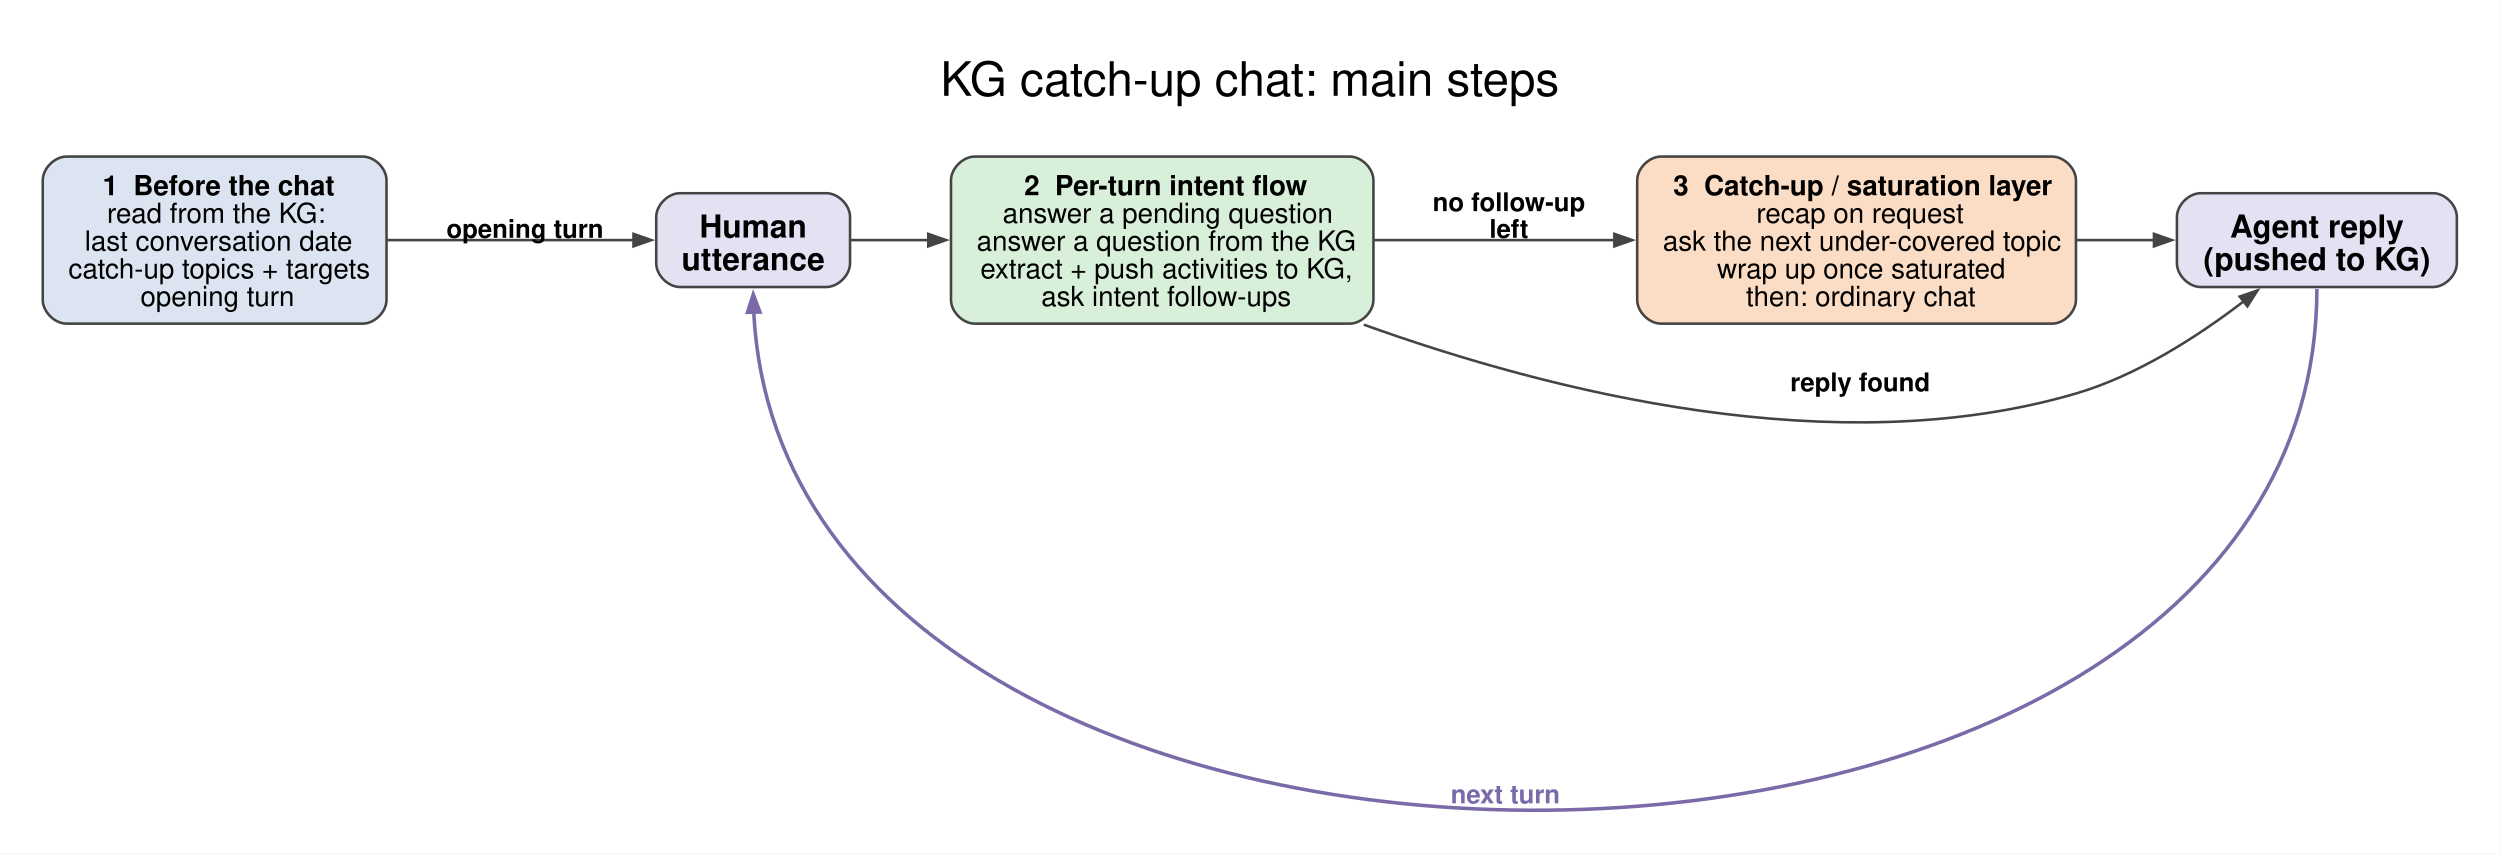
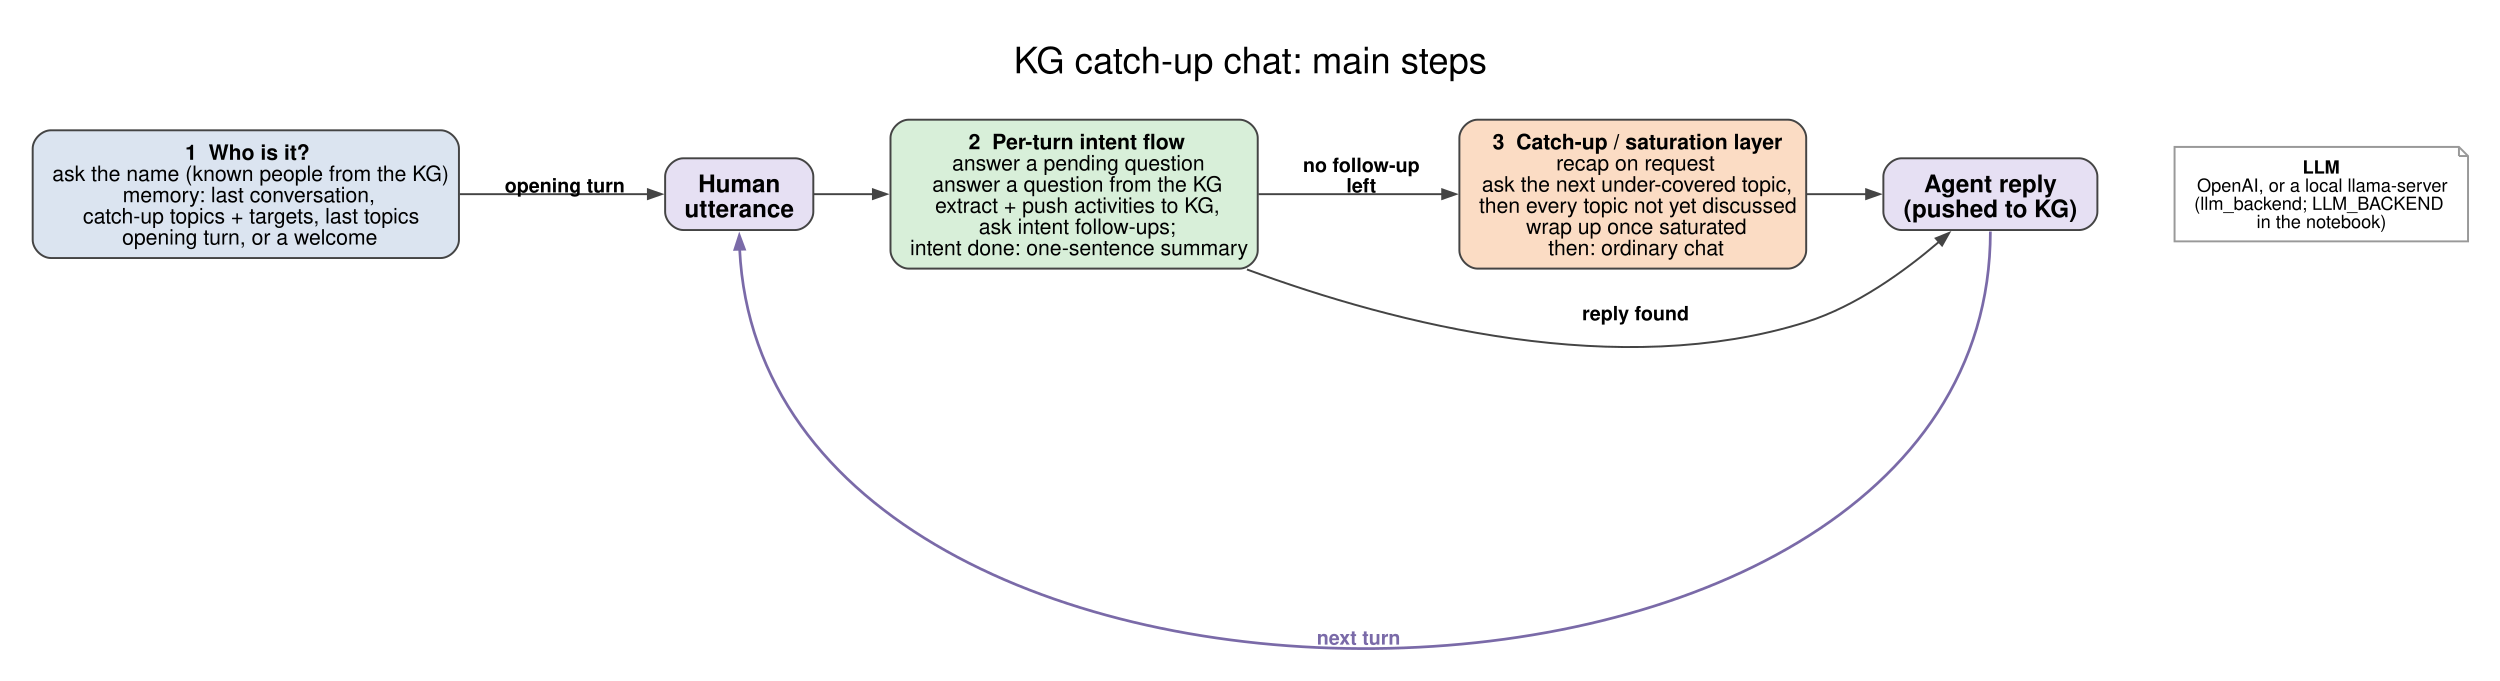
- <svg xmlns="http://www.w3.org/2000/svg" width="1263pt" height="431pt" viewBox="0.00 0.00 1263.00 431.00">
-   <g id="graph0" class="graph" transform="scale(1 1) rotate(0) translate(21.6 409.55)">
-     <polygon fill="white" stroke="none" points="-21.6,21.6 -21.6,-409.55 1241.2,-409.55 1241.2,21.6 -21.6,21.6" />
-     <text xml:space="preserve" text-anchor="middle" x="609.8" y="-361.15" font-family="Helvetica,sans-Serif" font-size="24.00">KG catch-up chat: main steps</text>
-     <text xml:space="preserve" text-anchor="middle" x="609.8" y="-336.4" font-family="Helvetica,sans-Serif" font-size="24.00"> </text>
+ <svg xmlns="http://www.w3.org/2000/svg" width="1652pt" height="450pt" viewBox="0.00 0.00 1652.00 450.00">
+   <g id="graph0" class="graph" transform="scale(1 1) rotate(0) translate(21.6 428.8)">
+     <polygon fill="white" stroke="none" points="-21.6,21.6 -21.6,-428.8 1630.87,-428.8 1630.87,21.6 -21.6,21.6" />
+     <text xml:space="preserve" text-anchor="middle" x="804.64" y="-380.4" font-family="Helvetica,sans-Serif" font-size="24.00">KG catch-up chat: main steps</text>
+     <text xml:space="preserve" text-anchor="middle" x="804.64" y="-355.65" font-family="Helvetica,sans-Serif" font-size="24.00"> </text>
    <g id="node1" class="node">
-       <path fill="#dbe4f0" stroke="#444444" stroke-width="1.3" d="M161.67,-330.45C161.67,-330.45 12,-330.45 12,-330.45 6,-330.45 0,-324.45 0,-318.45 0,-318.45 0,-258.05 0,-258.05 0,-252.05 6,-246.05 12,-246.05 12,-246.05 161.67,-246.05 161.67,-246.05 167.67,-246.05 173.67,-252.05 173.67,-258.05 173.67,-258.05 173.67,-318.45 173.67,-318.45 173.67,-324.45 167.67,-330.45 161.67,-330.45" />
-       <text xml:space="preserve" text-anchor="start" x="30.21" y="-310.95" font-family="Helvetica,sans-Serif" font-weight="bold" font-size="14.00">1  Before the chat</text>
-       <text xml:space="preserve" text-anchor="start" x="32.46" y="-296.95" font-family="Helvetica,sans-Serif" font-size="14.00">read from the KG:</text>
-       <text xml:space="preserve" text-anchor="start" x="21.21" y="-282.95" font-family="Helvetica,sans-Serif" font-size="14.00">last conversation date</text>
-       <text xml:space="preserve" text-anchor="start" x="12.96" y="-268.95" font-family="Helvetica,sans-Serif" font-size="14.00">catch-up topics + targets</text>
-       <text xml:space="preserve" text-anchor="start" x="49.34" y="-254.95" font-family="Helvetica,sans-Serif" font-size="14.00">opening turn</text>
+       <path fill="#dbe4f0" stroke="#444444" stroke-width="1.3" d="M269.67,-342.7C269.67,-342.7 12,-342.7 12,-342.7 6,-342.7 0,-336.7 0,-330.7 0,-330.7 0,-270.3 0,-270.3 0,-264.3 6,-258.3 12,-258.3 12,-258.3 269.67,-258.3 269.67,-258.3 275.67,-258.3 281.67,-264.3 281.67,-270.3 281.67,-270.3 281.67,-330.7 281.67,-330.7 281.67,-336.7 275.67,-342.7 269.67,-342.7" />
+       <text xml:space="preserve" text-anchor="start" x="100.71" y="-323.2" font-family="Helvetica,sans-Serif" font-weight="bold" font-size="14.00">1  Who is it?</text>
+       <text xml:space="preserve" text-anchor="start" x="12.96" y="-309.2" font-family="Helvetica,sans-Serif" font-size="14.00">ask the name (known people from the KG)</text>
+       <text xml:space="preserve" text-anchor="start" x="59.46" y="-295.2" font-family="Helvetica,sans-Serif" font-size="14.00">memory: last conversation,</text>
+       <text xml:space="preserve" text-anchor="start" x="33.21" y="-281.2" font-family="Helvetica,sans-Serif" font-size="14.00">catch-up topics + targets, last topics</text>
+       <text xml:space="preserve" text-anchor="start" x="59.09" y="-267.2" font-family="Helvetica,sans-Serif" font-size="14.00">opening turn, or a welcome</text>
    </g>
    <g id="node2" class="node">
-       <path fill="#e6e0f3" stroke="#444444" stroke-width="1.3" d="M395.84,-311.95C395.84,-311.95 321.92,-311.95 321.92,-311.95 315.92,-311.95 309.92,-305.95 309.92,-299.95 309.92,-299.95 309.92,-276.55 309.92,-276.55 309.92,-270.55 315.92,-264.55 321.92,-264.55 321.92,-264.55 395.84,-264.55 395.84,-264.55 401.84,-264.55 407.84,-270.55 407.84,-276.55 407.84,-276.55 407.84,-299.95 407.84,-299.95 407.84,-305.95 401.84,-311.95 395.84,-311.95" />
-       <text xml:space="preserve" text-anchor="middle" x="358.88" y="-289.55" font-family="Helvetica,sans-Serif" font-weight="bold" font-size="16.00">Human</text>
-       <text xml:space="preserve" text-anchor="middle" x="358.88" y="-273.05" font-family="Helvetica,sans-Serif" font-weight="bold" font-size="16.00">utterance</text>
+       <path fill="#e6e0f3" stroke="#444444" stroke-width="1.3" d="M503.84,-324.2C503.84,-324.2 429.92,-324.2 429.92,-324.2 423.92,-324.2 417.92,-318.2 417.92,-312.2 417.92,-312.2 417.92,-288.8 417.92,-288.8 417.92,-282.8 423.92,-276.8 429.92,-276.8 429.92,-276.8 503.84,-276.8 503.84,-276.8 509.84,-276.8 515.84,-282.8 515.84,-288.8 515.84,-288.8 515.84,-312.2 515.84,-312.2 515.84,-318.2 509.84,-324.2 503.84,-324.2" />
+       <text xml:space="preserve" text-anchor="middle" x="466.88" y="-301.8" font-family="Helvetica,sans-Serif" font-weight="bold" font-size="16.00">Human</text>
+       <text xml:space="preserve" text-anchor="middle" x="466.88" y="-285.3" font-family="Helvetica,sans-Serif" font-weight="bold" font-size="16.00">utterance</text>
    </g>
    <g id="edge1" class="edge">
-       <path fill="none" stroke="#444444" stroke-width="1.3" d="M174.02,-288.25C214.59,-288.25 261.95,-288.25 298.45,-288.25" />
-       <polygon fill="#444444" stroke="#444444" stroke-width="1.3" points="298.44,-291.4 307.44,-288.25 298.44,-285.1 298.44,-291.4" />
-       <text xml:space="preserve" text-anchor="middle" x="241.8" y="-289.4" font-family="Helvetica,sans-Serif" font-weight="bold" font-size="13.00"> opening turn</text>
+       <path fill="none" stroke="#444444" stroke-width="1.3" d="M282.08,-300.5C325.76,-300.5 371.59,-300.5 406.56,-300.5" />
+       <polygon fill="#444444" stroke="#444444" stroke-width="1.3" points="406.55,-303.65 415.55,-300.5 406.55,-297.35 406.55,-303.65" />
+       <text xml:space="preserve" text-anchor="middle" x="349.8" y="-301.65" font-family="Helvetica,sans-Serif" font-weight="bold" font-size="13.00"> opening turn</text>
    </g>
    <g id="node3" class="node">
-       <path fill="#d8efd9" stroke="#444444" stroke-width="1.3" d="M660.26,-330.45C660.26,-330.45 470.84,-330.45 470.84,-330.45 464.84,-330.45 458.84,-324.45 458.84,-318.45 458.84,-318.45 458.84,-258.05 458.84,-258.05 458.84,-252.05 464.84,-246.05 470.84,-246.05 470.84,-246.05 660.26,-246.05 660.26,-246.05 666.26,-246.05 672.26,-252.05 672.26,-258.05 672.26,-258.05 672.26,-318.45 672.26,-318.45 672.26,-324.45 666.26,-330.45 660.26,-330.45" />
-       <text xml:space="preserve" text-anchor="start" x="495.8" y="-310.95" font-family="Helvetica,sans-Serif" font-weight="bold" font-size="14.00">2  Per-turn intent flow</text>
-       <text xml:space="preserve" text-anchor="start" x="484.93" y="-296.95" font-family="Helvetica,sans-Serif" font-size="14.00">answer a pending question</text>
-       <text xml:space="preserve" text-anchor="start" x="471.8" y="-282.95" font-family="Helvetica,sans-Serif" font-size="14.00">answer a question from the KG</text>
-       <text xml:space="preserve" text-anchor="start" x="473.68" y="-268.95" font-family="Helvetica,sans-Serif" font-size="14.00">extract + push activities to KG,</text>
-       <text xml:space="preserve" text-anchor="start" x="504.43" y="-254.95" font-family="Helvetica,sans-Serif" font-size="14.00">ask intent follow-ups</text>
+       <path fill="#d8efd9" stroke="#444444" stroke-width="1.3" d="M797.51,-349.7C797.51,-349.7 578.84,-349.7 578.84,-349.7 572.84,-349.7 566.84,-343.7 566.84,-337.7 566.84,-337.7 566.84,-263.3 566.84,-263.3 566.84,-257.3 572.84,-251.3 578.84,-251.3 578.84,-251.3 797.51,-251.3 797.51,-251.3 803.51,-251.3 809.51,-257.3 809.51,-263.3 809.51,-263.3 809.51,-337.7 809.51,-337.7 809.51,-343.7 803.51,-349.7 797.51,-349.7" />
+       <text xml:space="preserve" text-anchor="start" x="618.43" y="-330.2" font-family="Helvetica,sans-Serif" font-weight="bold" font-size="14.00">2  Per-turn intent flow</text>
+       <text xml:space="preserve" text-anchor="start" x="607.55" y="-316.2" font-family="Helvetica,sans-Serif" font-size="14.00">answer a pending question</text>
+       <text xml:space="preserve" text-anchor="start" x="594.43" y="-302.2" font-family="Helvetica,sans-Serif" font-size="14.00">answer a question from the KG</text>
+       <text xml:space="preserve" text-anchor="start" x="596.3" y="-288.2" font-family="Helvetica,sans-Serif" font-size="14.00">extract + push activities to KG,</text>
+       <text xml:space="preserve" text-anchor="start" x="625.18" y="-274.2" font-family="Helvetica,sans-Serif" font-size="14.00">ask intent follow-ups;</text>
+       <text xml:space="preserve" text-anchor="start" x="579.8" y="-260.2" font-family="Helvetica,sans-Serif" font-size="14.00">intent done: one-sentence summary</text>
    </g>
    <g id="edge2" class="edge">
-       <path fill="none" stroke="#444444" stroke-width="1.3" d="M408.38,-288.25C420.44,-288.25 433.89,-288.25 447.7,-288.25" />
-       <polygon fill="#444444" stroke="#444444" stroke-width="1.3" points="447.35,-291.4 456.35,-288.25 447.35,-285.1 447.35,-291.4" />
+       <path fill="none" stroke="#444444" stroke-width="1.3" d="M516.28,-300.5C528.24,-300.5 541.63,-300.5 555.51,-300.5" />
+       <polygon fill="#444444" stroke="#444444" stroke-width="1.3" points="555.24,-303.65 564.24,-300.5 555.24,-297.35 555.24,-303.65" />
    </g>
    <g id="node4" class="node">
-       <path fill="#fbdcc4" stroke="#444444" stroke-width="1.3" d="M1015.18,-330.45C1015.18,-330.45 817.51,-330.45 817.51,-330.45 811.51,-330.45 805.51,-324.45 805.51,-318.45 805.51,-318.45 805.51,-258.05 805.51,-258.05 805.51,-252.05 811.51,-246.05 817.51,-246.05 817.51,-246.05 1015.18,-246.05 1015.18,-246.05 1021.18,-246.05 1027.18,-252.05 1027.18,-258.05 1027.18,-258.05 1027.18,-318.45 1027.18,-318.45 1027.18,-324.45 1021.18,-330.45 1015.18,-330.45" />
-       <text xml:space="preserve" text-anchor="start" x="823.72" y="-310.95" font-family="Helvetica,sans-Serif" font-weight="bold" font-size="14.00">3  Catch-up / saturation layer</text>
-       <text xml:space="preserve" text-anchor="start" x="865.72" y="-296.95" font-family="Helvetica,sans-Serif" font-size="14.00">recap on request</text>
-       <text xml:space="preserve" text-anchor="start" x="818.47" y="-282.95" font-family="Helvetica,sans-Serif" font-size="14.00">ask the next under-covered topic</text>
-       <text xml:space="preserve" text-anchor="start" x="845.85" y="-268.95" font-family="Helvetica,sans-Serif" font-size="14.00">wrap up once saturated</text>
-       <text xml:space="preserve" text-anchor="start" x="860.47" y="-254.95" font-family="Helvetica,sans-Serif" font-size="14.00">then: ordinary chat</text>
+       <path fill="#fbdcc4" stroke="#444444" stroke-width="1.3" d="M1159.93,-349.7C1159.93,-349.7 954.76,-349.7 954.76,-349.7 948.76,-349.7 942.76,-343.7 942.76,-337.7 942.76,-337.7 942.76,-263.3 942.76,-263.3 942.76,-257.3 948.76,-251.3 954.76,-251.3 954.76,-251.3 1159.93,-251.3 1159.93,-251.3 1165.93,-251.3 1171.93,-257.3 1171.93,-263.3 1171.93,-263.3 1171.93,-337.7 1171.93,-337.7 1171.93,-343.7 1165.93,-349.7 1159.93,-349.7" />
+       <text xml:space="preserve" text-anchor="start" x="964.72" y="-330.2" font-family="Helvetica,sans-Serif" font-weight="bold" font-size="14.00">3  Catch-up / saturation layer</text>
+       <text xml:space="preserve" text-anchor="start" x="1006.72" y="-316.2" font-family="Helvetica,sans-Serif" font-size="14.00">recap on request</text>
+       <text xml:space="preserve" text-anchor="start" x="957.6" y="-302.2" font-family="Helvetica,sans-Serif" font-size="14.00">ask the next under-covered topic,</text>
+       <text xml:space="preserve" text-anchor="start" x="955.72" y="-288.2" font-family="Helvetica,sans-Serif" font-size="14.00">then every topic not yet discussed</text>
+       <text xml:space="preserve" text-anchor="start" x="986.85" y="-274.2" font-family="Helvetica,sans-Serif" font-size="14.00">wrap up once saturated</text>
+       <text xml:space="preserve" text-anchor="start" x="1001.47" y="-260.2" font-family="Helvetica,sans-Serif" font-size="14.00">then: ordinary chat</text>
    </g>
    <g id="edge3" class="edge">
-       <path fill="none" stroke="#444444" stroke-width="1.3" d="M672.62,-288.25C710.99,-288.25 754.6,-288.25 794.17,-288.25" />
-       <polygon fill="#444444" stroke="#444444" stroke-width="1.3" points="793.98,-291.4 802.98,-288.25 793.98,-285.1 793.98,-291.4" />
-       <text xml:space="preserve" text-anchor="middle" x="738.89" y="-302.9" font-family="Helvetica,sans-Serif" font-weight="bold" font-size="13.00"> no follow-up</text>
-       <text xml:space="preserve" text-anchor="middle" x="738.89" y="-289.4" font-family="Helvetica,sans-Serif" font-weight="bold" font-size="13.00"> left</text>
+       <path fill="none" stroke="#444444" stroke-width="1.3" d="M809.91,-300.5C848.88,-300.5 892.16,-300.5 931.43,-300.5" />
+       <polygon fill="#444444" stroke="#444444" stroke-width="1.3" points="931.42,-303.65 940.42,-300.5 931.42,-297.35 931.42,-303.65" />
+       <text xml:space="preserve" text-anchor="middle" x="876.14" y="-315.15" font-family="Helvetica,sans-Serif" font-weight="bold" font-size="13.00"> no follow-up</text>
+       <text xml:space="preserve" text-anchor="middle" x="876.14" y="-301.65" font-family="Helvetica,sans-Serif" font-weight="bold" font-size="13.00"> left</text>
    </g>
    <g id="node5" class="node">
-       <path fill="#e6e0f3" stroke="#444444" stroke-width="1.3" d="M1207.6,-311.95C1207.6,-311.95 1090.18,-311.95 1090.18,-311.95 1084.18,-311.95 1078.18,-305.95 1078.18,-299.95 1078.18,-299.95 1078.18,-276.55 1078.18,-276.55 1078.18,-270.55 1084.18,-264.55 1090.18,-264.55 1090.18,-264.55 1207.6,-264.55 1207.6,-264.55 1213.6,-264.55 1219.6,-270.55 1219.6,-276.55 1219.6,-276.55 1219.6,-299.95 1219.6,-299.95 1219.6,-305.95 1213.6,-311.95 1207.6,-311.95" />
-       <text xml:space="preserve" text-anchor="middle" x="1148.89" y="-289.55" font-family="Helvetica,sans-Serif" font-weight="bold" font-size="16.00">Agent reply</text>
-       <text xml:space="preserve" text-anchor="middle" x="1148.89" y="-273.05" font-family="Helvetica,sans-Serif" font-weight="bold" font-size="16.00">(pushed to KG)</text>
+       <path fill="#e6e0f3" stroke="#444444" stroke-width="1.3" d="M1352.35,-324.2C1352.35,-324.2 1234.93,-324.2 1234.93,-324.2 1228.93,-324.2 1222.93,-318.2 1222.93,-312.2 1222.93,-312.2 1222.93,-288.8 1222.93,-288.8 1222.93,-282.8 1228.93,-276.8 1234.93,-276.8 1234.93,-276.8 1352.35,-276.8 1352.35,-276.8 1358.35,-276.8 1364.35,-282.8 1364.35,-288.8 1364.35,-288.8 1364.35,-312.2 1364.35,-312.2 1364.35,-318.2 1358.35,-324.2 1352.35,-324.2" />
+       <text xml:space="preserve" text-anchor="middle" x="1293.64" y="-301.8" font-family="Helvetica,sans-Serif" font-weight="bold" font-size="16.00">Agent reply</text>
+       <text xml:space="preserve" text-anchor="middle" x="1293.64" y="-285.3" font-family="Helvetica,sans-Serif" font-weight="bold" font-size="16.00">(pushed to KG)</text>
+     </g>
+     <g id="edge6" class="edge">
+       <path fill="none" stroke="#444444" stroke-width="1.3" d="M802.39,-250.74C901.52,-214.2 1048.58,-177.12 1171.93,-216 1205.03,-226.43 1236.95,-249.54 1259.64,-268.96" />
+       <polygon fill="#444444" stroke="#444444" stroke-width="1.3" points="1257.55,-271.31 1266.39,-274.89 1261.71,-266.58 1257.55,-271.31" />
+       <text xml:space="preserve" text-anchor="middle" x="1057.35" y="-217.15" font-family="Helvetica,sans-Serif" font-weight="bold" font-size="13.00"> reply found</text>
    </g>
    <g id="edge5" class="edge">
-       <path fill="none" stroke="#444444" stroke-width="1.3" d="M667.38,-245.54C761.76,-211.59 905.98,-175.19 1027.18,-210.75 1058.4,-219.91 1089.2,-239.9 1111.87,-257.29" />
-       <polygon fill="#444444" stroke="#444444" stroke-width="1.3" points="1109.88,-259.74 1118.9,-262.83 1113.78,-254.79 1109.88,-259.74" />
-       <text xml:space="preserve" text-anchor="middle" x="916.35" y="-211.9" font-family="Helvetica,sans-Serif" font-weight="bold" font-size="13.00"> reply found</text>
+       <path fill="none" stroke="#444444" stroke-width="1.3" d="M1172.4,-300.5C1185.64,-300.5 1198.92,-300.5 1211.58,-300.5" />
+       <polygon fill="#444444" stroke="#444444" stroke-width="1.3" points="1211.56,-303.65 1220.56,-300.5 1211.56,-297.35 1211.56,-303.65" />
    </g>
-     <g id="edge4" class="edge">
-       <path fill="none" stroke="#444444" stroke-width="1.3" d="M1027.55,-288.25C1040.72,-288.25 1053.97,-288.25 1066.62,-288.25" />
-       <polygon fill="#444444" stroke="#444444" stroke-width="1.3" points="1066.59,-291.4 1075.59,-288.25 1066.59,-285.1 1066.59,-291.4" />
+     <g id="edge7" class="edge">
+       <path fill="none" stroke="#7a6aa8" stroke-width="1.8" d="M1293.64,-275.8C1293.64,87.7 484.55,91.61 467.16,-264.08" />
+       <polygon fill="#7a6aa8" stroke="#7a6aa8" stroke-width="1.8" points="464.02,-264 466.95,-273.08 470.31,-264.15 464.02,-264" />
+       <text xml:space="preserve" text-anchor="middle" x="876.14" y="-2.83" font-family="Helvetica,sans-Serif" font-weight="bold" font-size="13.00" fill="#7a6aa8">next turn</text>
    </g>
-     <g id="edge6" class="edge">
-       <path fill="none" stroke="#7a6aa8" stroke-width="1.8" d="M1148.89,-263.55C1148.89,83.63 376.52,87.52 359.18,-251.85" />
-       <polygon fill="#7a6aa8" stroke="#7a6aa8" stroke-width="1.8" points="356.03,-251.75 358.95,-260.82 362.33,-251.91 356.03,-251.75" />
-       <text xml:space="preserve" text-anchor="middle" x="738.89" y="-3.7" font-family="Helvetica,sans-Serif" font-weight="bold" font-size="13.00" fill="#7a6aa8">next turn</text>
+     <g id="node6" class="node">
+       <polygon fill="#ffffff" stroke="#999999" stroke-width="1.3" points="1603.27,-331.7 1415.35,-331.7 1415.35,-269.3 1609.27,-269.3 1609.27,-325.7 1603.27,-331.7" />
+       <polyline fill="none" stroke="#999999" stroke-width="1.3" points="1603.27,-331.7 1603.27,-325.7" />
+       <polyline fill="none" stroke="#999999" stroke-width="1.3" points="1609.27,-325.7 1603.27,-325.7" />
+       <text xml:space="preserve" text-anchor="start" x="1499.94" y="-314.1" font-family="Helvetica,sans-Serif" font-weight="bold" font-size="12.00">LLM</text>
+       <text xml:space="preserve" text-anchor="start" x="1430.19" y="-302.1" font-family="Helvetica,sans-Serif" font-size="12.00">OpenAI, or a local llama-server</text>
+       <text xml:space="preserve" text-anchor="start" x="1428.31" y="-290.1" font-family="Helvetica,sans-Serif" font-size="12.00">(llm_backend; LLM_BACKEND</text>
+       <text xml:space="preserve" text-anchor="start" x="1469.56" y="-278.1" font-family="Helvetica,sans-Serif" font-size="12.00">in the notebook)</text>
    </g>
  </g>
</svg>
